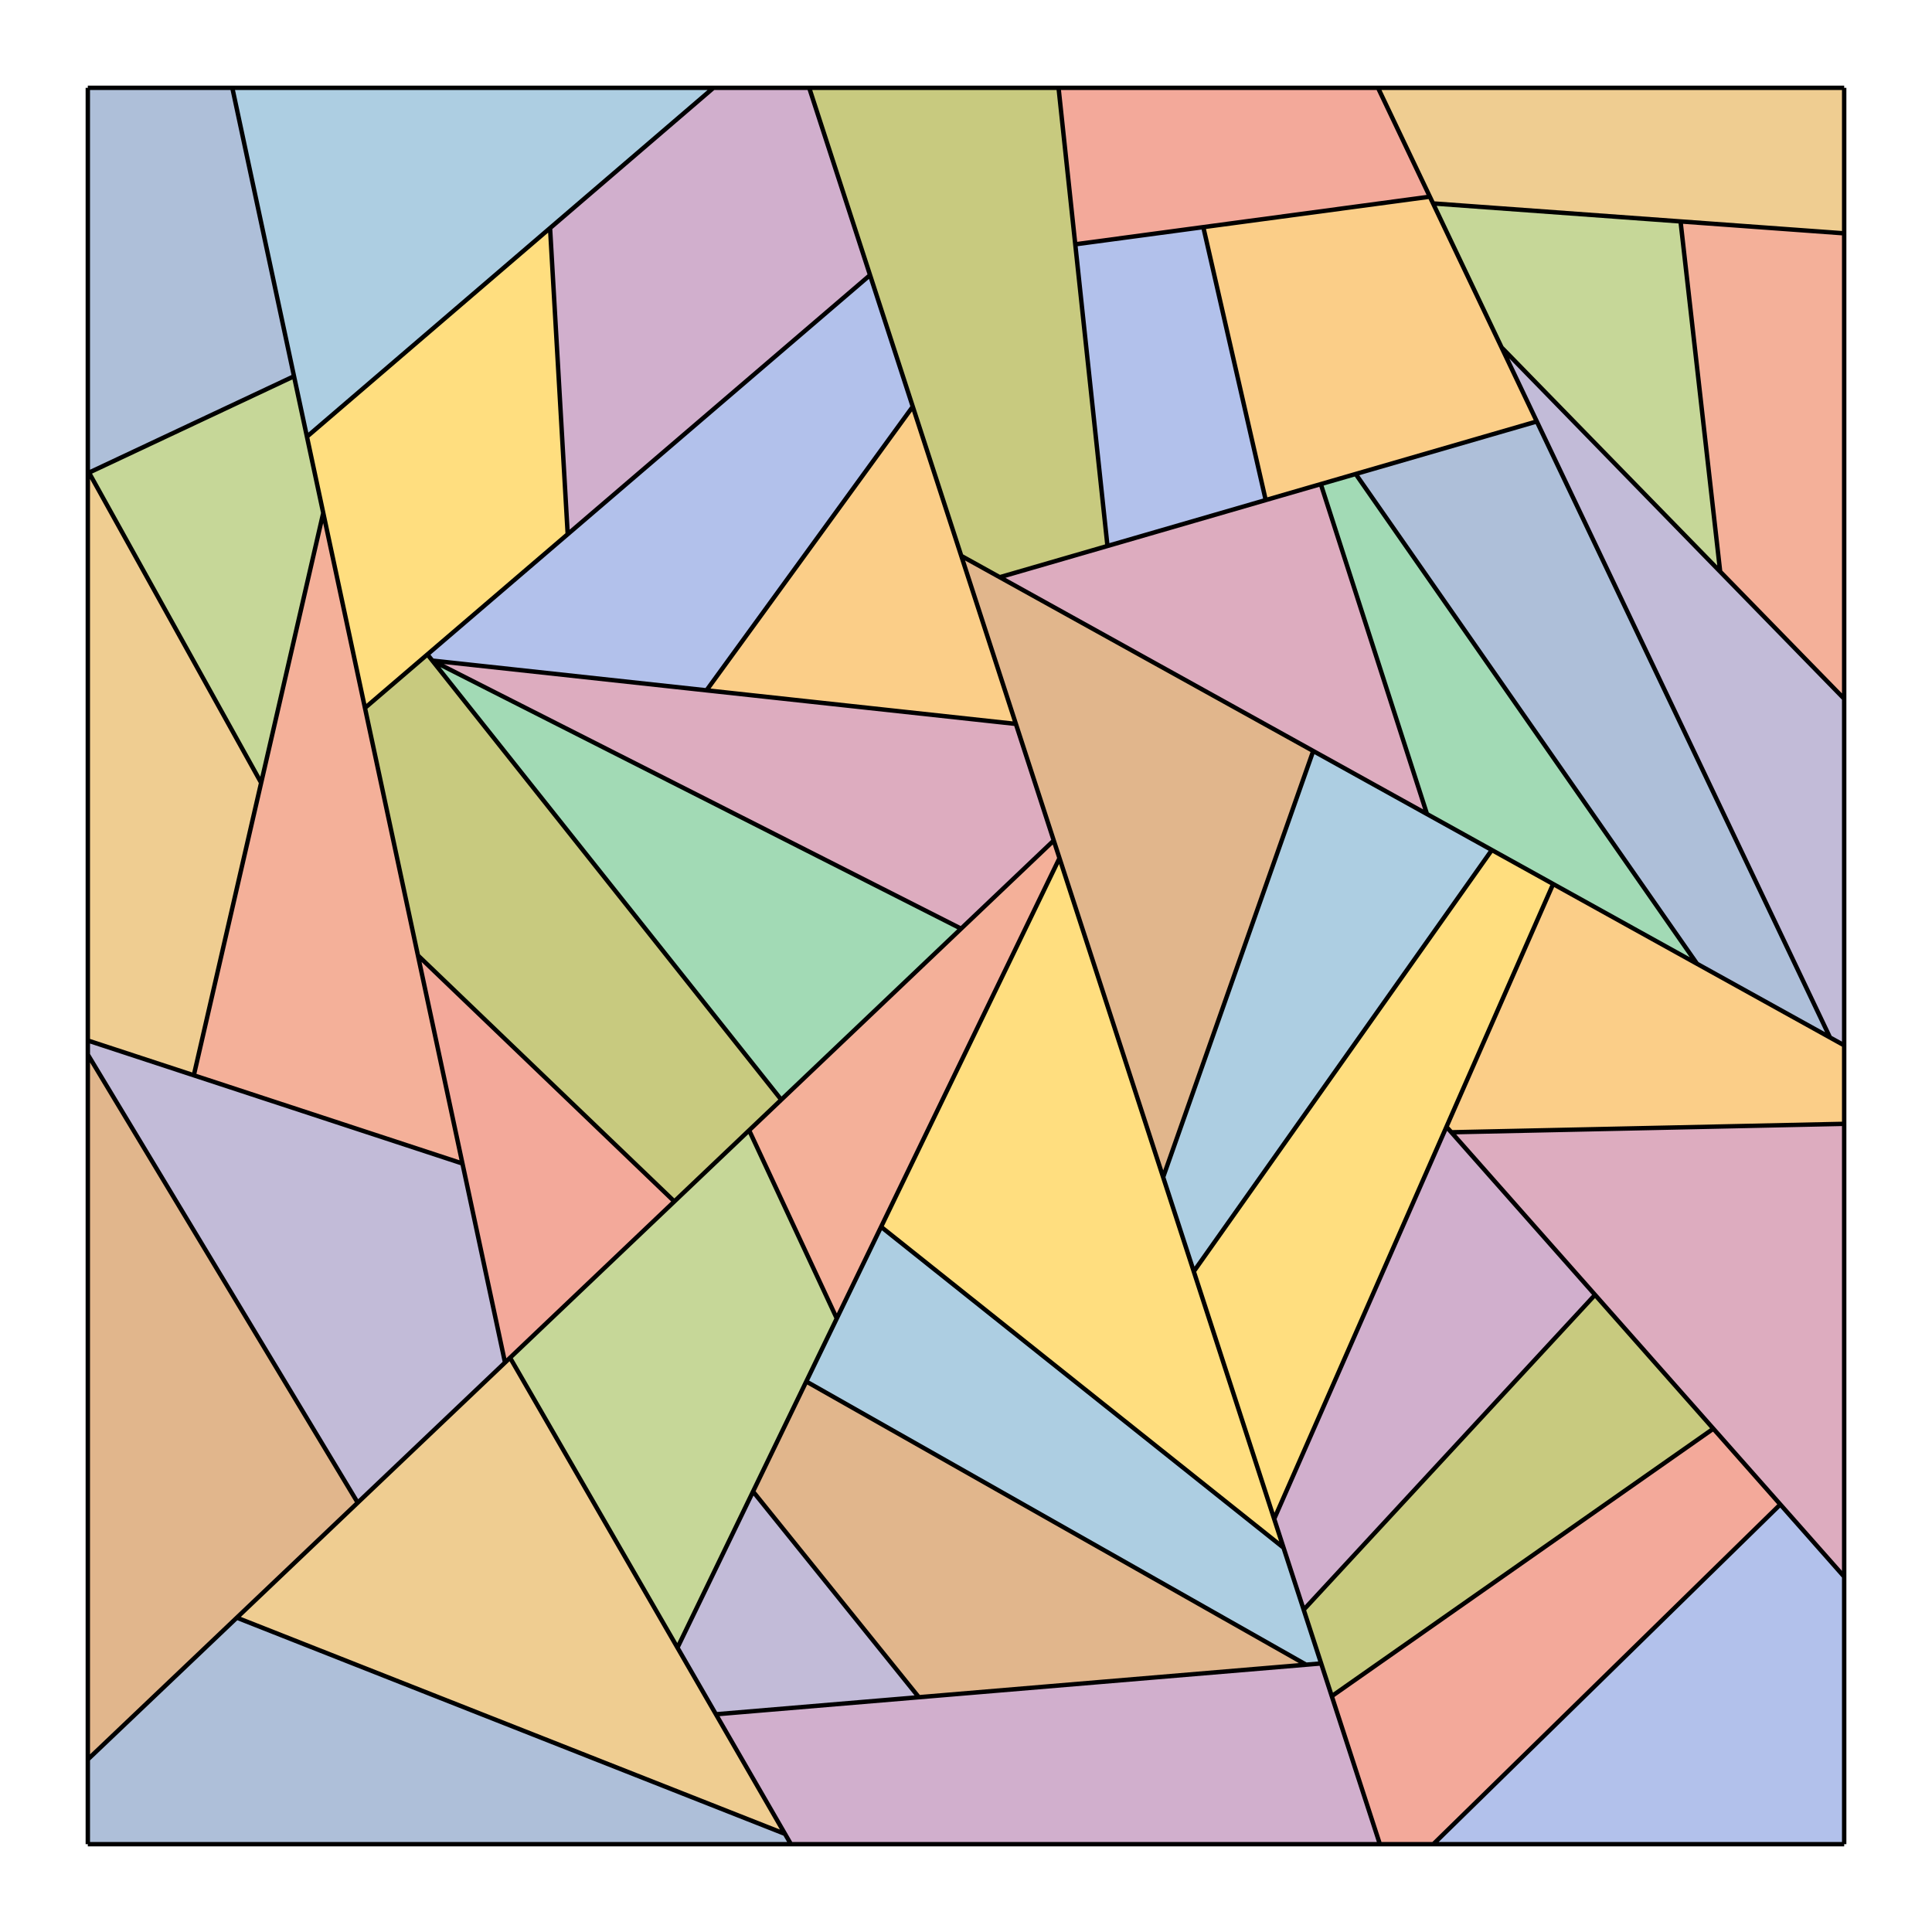
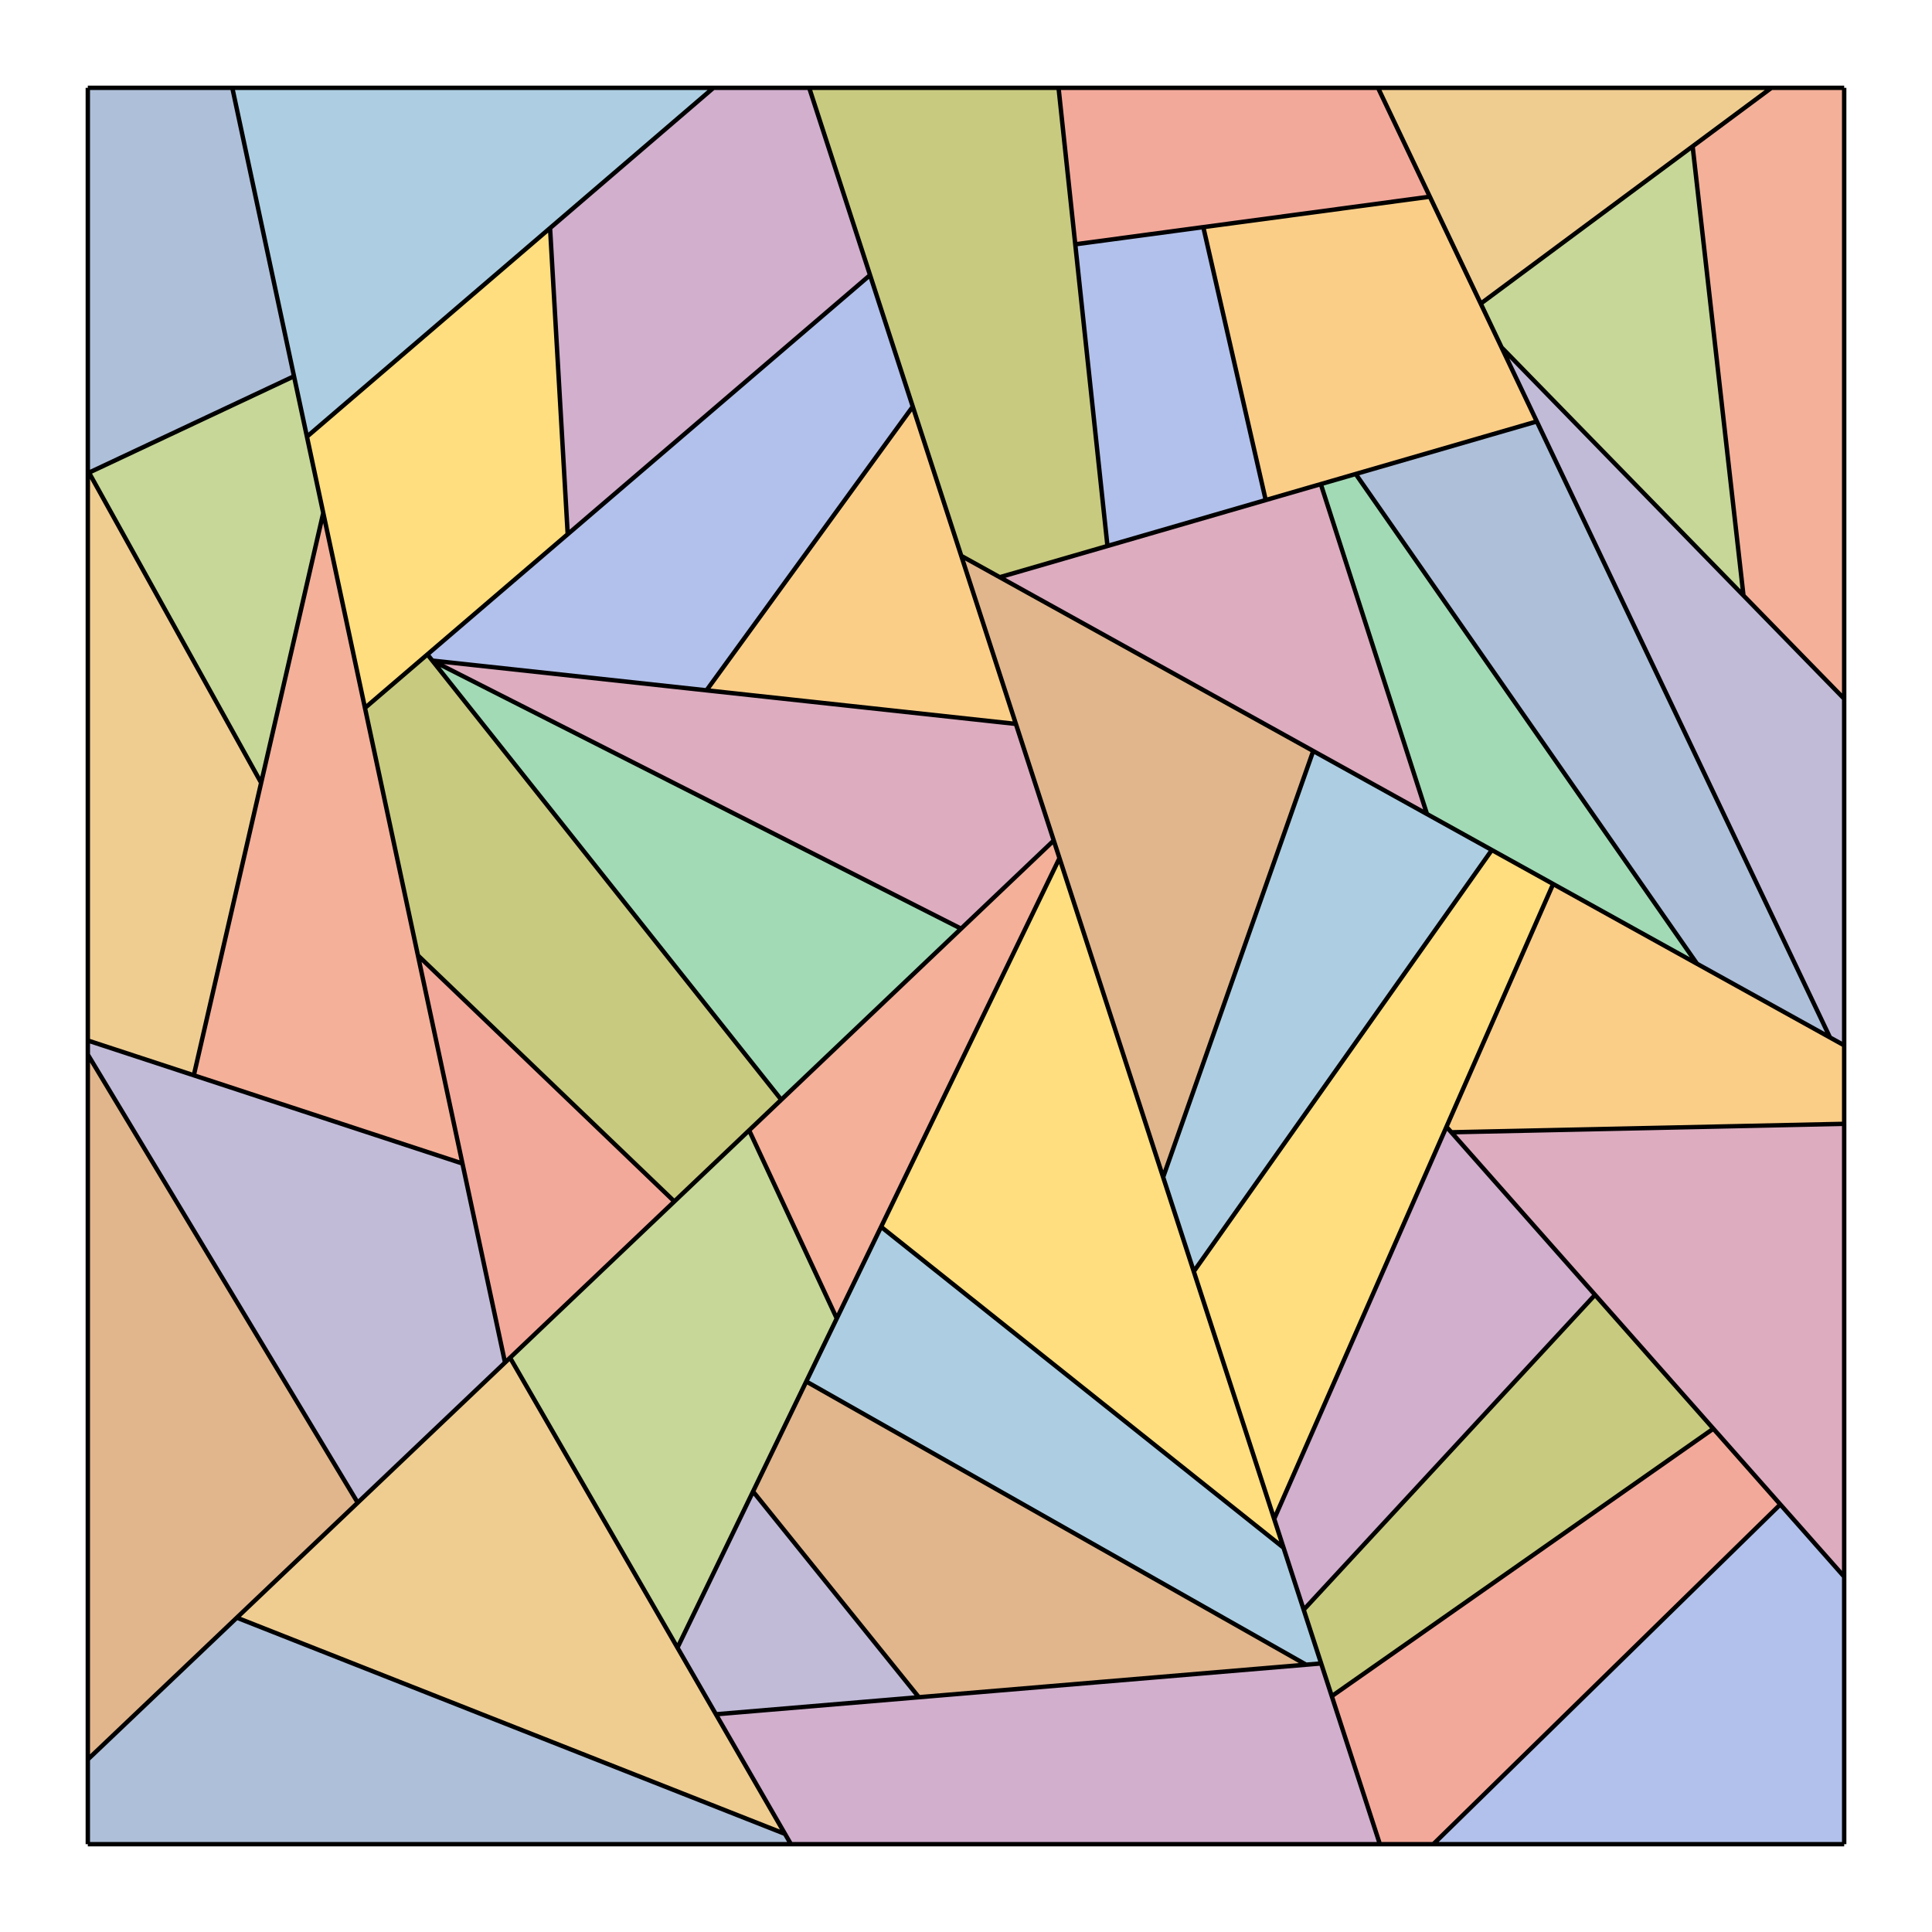
<svg xmlns="http://www.w3.org/2000/svg" width="220pt" height="220pt" viewBox="0 0 220 220" version="1.1">
-   <g id="1_square">
+   <g id="surface147">
    <path style=" stroke:none;fill-rule:nonzero;fill:rgb(36.842%,50.678%,70.98%);fill-opacity:0.5;" d="M 10 10 L 26.453 10 L 33.48 42.844 L 10 53.883 Z M 10 10 " />
    <path style=" stroke:none;fill-rule:nonzero;fill:rgb(88.072%,61.104%,14.205%);fill-opacity:0.5;" d="M 10 53.883 L 10.133 53.82 L 29.738 89.137 L 22.07 122.445 L 10 118.484 Z M 10 53.883 " />
    <path style=" stroke:none;fill-rule:nonzero;fill:rgb(56.018%,69.157%,19.488%);fill-opacity:0.5;" d="M 10.133 53.82 L 33.48 42.844 L 36.809 58.414 L 29.738 89.137 Z M 10.133 53.82 " />
    <path style=" stroke:none;fill-rule:nonzero;fill:rgb(92.253%,38.563%,20.918%);fill-opacity:0.5;" d="M 22.07 122.445 L 36.809 58.414 L 52.66 132.492 Z M 22.07 122.445 " />
    <path style=" stroke:none;fill-rule:nonzero;fill:rgb(52.849%,47.062%,70.135%);fill-opacity:0.5;" d="M 10 118.484 L 52.66 132.492 L 57.508 155.156 L 40.734 171.113 L 10 120.086 Z M 10 118.484 " />
    <path style=" stroke:none;fill-rule:nonzero;fill:rgb(77.208%,43.155%,10.239%);fill-opacity:0.5;" d="M 10 120.086 L 40.734 171.113 L 10 200.352 Z M 10 120.086 " />
    <path style=" stroke:none;fill-rule:nonzero;fill:rgb(36.39%,61.85%,78.235%);fill-opacity:0.5;" d="M 26.453 10 L 81.246 10 L 34.953 49.727 Z M 26.453 10 " />
    <path style=" stroke:none;fill-rule:nonzero;fill:rgb(100%,75%,0%);fill-opacity:0.5;" d="M 34.953 49.727 L 62.637 25.973 L 64.645 60.832 L 41.559 80.613 Z M 34.953 49.727 " />
    <path style=" stroke:none;fill-rule:nonzero;fill:rgb(64.762%,37.816%,61.404%);fill-opacity:0.5;" d="M 62.637 25.973 L 81.246 10 L 92.145 10 L 99.074 31.324 L 64.645 60.832 Z M 62.637 25.973 " />
    <path style=" stroke:none;fill-rule:nonzero;fill:rgb(57.159%,58.648%,0%);fill-opacity:0.5;" d="M 41.559 80.613 L 48.672 74.52 L 88.965 125.23 L 76.789 136.812 L 47.59 108.797 Z M 41.559 80.613 " />
    <path style=" stroke:none;fill-rule:nonzero;fill:rgb(91.5%,33.25%,21.25%);fill-opacity:0.5;" d="M 47.59 108.797 L 76.789 136.812 L 57.508 155.156 Z M 47.59 108.797 " />
    <path style=" stroke:none;fill-rule:nonzero;fill:rgb(40.082%,52.201%,85%);fill-opacity:0.5;" d="M 48.672 74.52 L 99.074 31.324 L 103.938 46.301 L 80.453 78.609 L 49.23 75.223 Z M 48.672 74.52 " />
    <path style=" stroke:none;fill-rule:nonzero;fill:rgb(97.283%,62.164%,7.336%);fill-opacity:0.5;" d="M 80.453 78.609 L 103.938 46.301 L 115.68 82.434 Z M 80.453 78.609 " />
    <path style=" stroke:none;fill-rule:nonzero;fill:rgb(73.678%,35.8%,50.303%);fill-opacity:0.5;" d="M 49.23 75.223 L 115.68 82.434 L 119.992 95.711 L 109.441 105.75 L 49.238 75.234 Z M 49.23 75.223 " />
    <path style=" stroke:none;fill-rule:nonzero;fill:rgb(28.026%,71.5%,42.921%);fill-opacity:0.5;" d="M 49.238 75.234 L 109.441 105.75 L 88.965 125.23 Z M 49.238 75.234 " />
    <path style=" stroke:none;fill-rule:nonzero;fill:rgb(36.842%,50.678%,70.98%);fill-opacity:0.5;" d="M 10 200.352 L 26.969 184.207 L 89.387 208.828 L 90.066 210 L 10 210 Z M 10 200.352 " />
    <path style=" stroke:none;fill-rule:nonzero;fill:rgb(88.072%,61.104%,14.205%);fill-opacity:0.5;" d="M 26.969 184.207 L 58.082 154.609 L 89.387 208.828 Z M 26.969 184.207 " />
    <path style=" stroke:none;fill-rule:nonzero;fill:rgb(56.018%,69.157%,19.488%);fill-opacity:0.5;" d="M 58.082 154.609 L 85.305 128.711 L 95.285 150.133 L 77.145 187.621 Z M 58.082 154.609 " />
    <path style=" stroke:none;fill-rule:nonzero;fill:rgb(92.253%,38.563%,20.918%);fill-opacity:0.5;" d="M 85.305 128.711 L 119.992 95.711 L 120.645 97.719 L 95.285 150.133 Z M 85.305 128.711 " />
    <path style=" stroke:none;fill-rule:nonzero;fill:rgb(52.849%,47.062%,70.135%);fill-opacity:0.5;" d="M 77.145 187.621 L 85.75 169.84 L 104.629 193.266 L 81.523 195.207 Z M 77.145 187.621 " />
    <path style=" stroke:none;fill-rule:nonzero;fill:rgb(77.208%,43.155%,10.239%);fill-opacity:0.5;" d="M 85.75 169.84 L 91.812 157.312 L 148.73 189.562 L 104.629 193.266 Z M 85.75 169.84 " />
    <path style=" stroke:none;fill-rule:nonzero;fill:rgb(36.39%,61.85%,78.235%);fill-opacity:0.5;" d="M 91.812 157.312 L 100.332 139.703 L 146.156 176.238 L 150.441 189.418 L 148.73 189.562 Z M 91.812 157.312 " />
    <path style=" stroke:none;fill-rule:nonzero;fill:rgb(100%,75%,0%);fill-opacity:0.5;" d="M 100.332 139.703 L 120.645 97.719 L 146.156 176.238 Z M 100.332 139.703 " />
    <path style=" stroke:none;fill-rule:nonzero;fill:rgb(64.762%,37.816%,61.404%);fill-opacity:0.5;" d="M 81.523 195.207 L 150.441 189.418 L 157.129 210 L 90.066 210 Z M 81.523 195.207 " />
    <path style=" stroke:none;fill-rule:nonzero;fill:rgb(57.159%,58.648%,0%);fill-opacity:0.5;" d="M 92.145 10 L 120.539 10 L 126.109 62.172 L 113.844 65.727 L 109.461 63.297 Z M 92.145 10 " />
    <path style=" stroke:none;fill-rule:nonzero;fill:rgb(91.5%,33.25%,21.25%);fill-opacity:0.5;" d="M 120.539 10 L 156.918 10 L 162.82 22.398 L 122.441 27.82 Z M 120.539 10 " />
    <path style=" stroke:none;fill-rule:nonzero;fill:rgb(40.082%,52.201%,85%);fill-opacity:0.5;" d="M 122.441 27.82 L 137.023 25.863 L 144.129 56.945 L 126.109 62.172 Z M 122.441 27.82 " />
    <path style=" stroke:none;fill-rule:nonzero;fill:rgb(97.283%,62.164%,7.336%);fill-opacity:0.5;" d="M 137.023 25.863 L 162.82 22.398 L 175 47.992 L 144.129 56.945 Z M 137.023 25.863 " />
    <path style=" stroke:none;fill-rule:nonzero;fill:rgb(73.678%,35.8%,50.303%);fill-opacity:0.5;" d="M 113.844 65.727 L 150.402 55.125 L 162.492 92.695 Z M 113.844 65.727 " />
    <path style=" stroke:none;fill-rule:nonzero;fill:rgb(28.026%,71.5%,42.921%);fill-opacity:0.5;" d="M 150.402 55.125 L 154.375 53.973 L 193.242 109.746 L 162.492 92.695 Z M 150.402 55.125 " />
    <path style=" stroke:none;fill-rule:nonzero;fill:rgb(36.842%,50.678%,70.98%);fill-opacity:0.5;" d="M 154.375 53.973 L 175 47.992 L 208.383 118.137 L 193.242 109.746 Z M 154.375 53.973 " />
-     <path style=" stroke:none;fill-rule:nonzero;fill:rgb(88.072%,61.104%,14.205%);fill-opacity:0.5;" d="M 156.918 10 L 210 10 L 210 26.57 L 163.184 23.164 Z M 156.918 10 " />
-     <path style=" stroke:none;fill-rule:nonzero;fill:rgb(56.018%,69.157%,19.488%);fill-opacity:0.5;" d="M 163.184 23.164 L 191.367 25.215 L 195.879 65.094 L 170.984 39.559 Z M 163.184 23.164 " />
-     <path style=" stroke:none;fill-rule:nonzero;fill:rgb(92.253%,38.563%,20.918%);fill-opacity:0.5;" d="M 191.367 25.215 L 210 26.57 L 210 79.574 L 195.879 65.094 Z M 191.367 25.215 " />
+     <path style=" stroke:none;fill-rule:nonzero;fill:rgb(88.072%,61.104%,14.205%);fill-opacity:0.5;" d="M 156.918 10 L 201.719 10 L 168.613 34.574 Z M 156.918 10 " />
+     <path style=" stroke:none;fill-rule:nonzero;fill:rgb(56.018%,69.157%,19.488%);fill-opacity:0.5;" d="M 168.613 34.574 L 192.742 16.664 L 198.531 67.812 L 170.984 39.559 Z M 168.613 34.574 " />
+     <path style=" stroke:none;fill-rule:nonzero;fill:rgb(92.253%,38.563%,20.918%);fill-opacity:0.5;" d="M 192.742 16.664 L 201.719 10 L 210 10 L 210 79.574 L 198.531 67.812 Z M 192.742 16.664 " />
    <path style=" stroke:none;fill-rule:nonzero;fill:rgb(52.849%,47.062%,70.135%);fill-opacity:0.5;" d="M 170.984 39.559 L 210 79.574 L 210 119.035 L 208.383 118.137 Z M 170.984 39.559 " />
    <path style=" stroke:none;fill-rule:nonzero;fill:rgb(77.208%,43.155%,10.239%);fill-opacity:0.5;" d="M 109.461 63.297 L 149.539 85.516 L 132.449 134.047 Z M 109.461 63.297 " />
    <path style=" stroke:none;fill-rule:nonzero;fill:rgb(36.39%,61.85%,78.235%);fill-opacity:0.5;" d="M 132.449 134.047 L 149.539 85.516 L 169.879 96.793 L 135.938 144.781 Z M 132.449 134.047 " />
    <path style=" stroke:none;fill-rule:nonzero;fill:rgb(100%,75%,0%);fill-opacity:0.5;" d="M 135.938 144.781 L 169.879 96.793 L 176.859 100.664 L 145.094 172.957 Z M 135.938 144.781 " />
    <path style=" stroke:none;fill-rule:nonzero;fill:rgb(64.762%,37.816%,61.404%);fill-opacity:0.5;" d="M 145.094 172.957 L 164.711 128.309 L 181.629 147.445 L 148.453 183.305 Z M 145.094 172.957 " />
    <path style=" stroke:none;fill-rule:nonzero;fill:rgb(57.159%,58.648%,0%);fill-opacity:0.5;" d="M 148.453 183.305 L 181.629 147.445 L 195.102 162.688 L 151.652 193.148 Z M 148.453 183.305 " />
    <path style=" stroke:none;fill-rule:nonzero;fill:rgb(91.5%,33.25%,21.25%);fill-opacity:0.5;" d="M 151.652 193.148 L 195.102 162.688 L 202.727 171.312 L 163.211 210 L 157.129 210 Z M 151.652 193.148 " />
    <path style=" stroke:none;fill-rule:nonzero;fill:rgb(40.082%,52.201%,85%);fill-opacity:0.5;" d="M 163.211 210 L 202.727 171.312 L 210 179.543 L 210 210 Z M 163.211 210 " />
    <path style=" stroke:none;fill-rule:nonzero;fill:rgb(97.283%,62.164%,7.336%);fill-opacity:0.5;" d="M 164.711 128.309 L 176.859 100.664 L 210 119.035 L 210 127.973 L 165.27 128.934 Z M 164.711 128.309 " />
    <path style=" stroke:none;fill-rule:nonzero;fill:rgb(73.678%,35.8%,50.303%);fill-opacity:0.5;" d="M 165.27 128.934 L 210 127.973 L 210 179.543 Z M 165.27 128.934 " />
-     <path style="fill:none;stroke-width:0.5;stroke-linecap:butt;stroke-linejoin:miter;stroke:rgb(0%,0%,0%);stroke-opacity:1;stroke-miterlimit:10;" d="M 0 0 L 16.453 0 M 0 43.883 L 0 0 M 0 43.883 L 0.133 43.82 M 0 108.484 L 0 43.883 M 0 108.484 L 42.66 122.492 M 0 110.086 L 0 108.484 M 0 110.086 L 30.734 161.113 M 0 190.352 L 0 110.086 M 0 190.352 L 16.969 174.207 M 0 200 L 0 190.352 M 0.133 43.82 L 19.738 79.137 M 0.133 43.82 L 23.48 32.844 M 12.07 112.445 L 0 108.484 M 12.07 112.445 L 26.809 48.414 M 16.453 0 L 23.48 32.844 M 16.453 0 L 71.246 0 M 16.969 174.207 L 48.082 144.609 M 16.969 174.207 L 79.387 198.828 M 19.738 79.137 L 0.133 43.82 M 19.738 79.137 L 12.07 112.445 M 23.48 32.844 L 0 43.883 M 23.48 32.844 L 26.809 48.414 M 24.953 39.727 L 16.453 0 M 24.953 39.727 L 52.637 15.973 M 26.809 48.414 L 19.738 79.137 M 26.809 48.414 L 42.66 122.492 M 30.734 161.113 L 0 110.086 M 30.734 161.113 L 0 190.352 M 31.559 70.613 L 24.953 39.727 M 31.559 70.613 L 38.672 64.52 M 37.59 98.797 L 31.559 70.613 M 37.59 98.797 L 66.789 126.812 M 38.672 64.52 L 78.965 115.23 M 38.672 64.52 L 89.074 21.324 M 39.23 65.223 L 38.672 64.52 M 39.23 65.223 L 105.68 72.434 M 39.238 65.234 L 39.23 65.223 M 39.238 65.234 L 99.441 95.75 M 42.66 122.492 L 12.07 112.445 M 42.66 122.492 L 47.508 145.156 M 47.508 145.156 L 30.734 161.113 M 47.508 145.156 L 37.59 98.797 M 48.082 144.609 L 75.305 118.711 M 48.082 144.609 L 79.387 198.828 M 52.637 15.973 L 54.645 50.832 M 52.637 15.973 L 71.246 0 M 54.645 50.832 L 31.559 70.613 M 54.645 50.832 L 52.637 15.973 M 66.789 126.812 L 37.59 98.797 M 66.789 126.812 L 47.508 145.156 M 67.145 177.621 L 48.082 144.609 M 67.145 177.621 L 75.75 159.84 M 70.453 68.609 L 39.23 65.223 M 70.453 68.609 L 93.938 36.301 M 71.246 0 L 24.953 39.727 M 71.246 0 L 82.145 0 M 71.523 185.207 L 67.145 177.621 M 71.523 185.207 L 140.441 179.418 M 75.305 118.711 L 85.285 140.133 M 75.305 118.711 L 109.992 85.711 M 75.75 159.84 L 81.812 147.312 M 75.75 159.84 L 94.629 183.266 M 78.965 115.23 L 39.238 65.234 M 78.965 115.23 L 66.789 126.812 M 79.387 198.828 L 16.969 174.207 M 79.387 198.828 L 80.066 200 M 80.066 200 L 0 200 M 80.066 200 L 71.523 185.207 M 81.812 147.312 L 90.332 129.703 M 81.812 147.312 L 138.73 179.562 M 82.145 0 L 89.074 21.324 M 82.145 0 L 110.539 0 M 85.285 140.133 L 67.145 177.621 M 85.285 140.133 L 75.305 118.711 M 89.074 21.324 L 54.645 50.832 M 89.074 21.324 L 93.938 36.301 M 90.332 129.703 L 110.645 87.719 M 90.332 129.703 L 136.156 166.238 M 93.938 36.301 L 70.453 68.609 M 93.938 36.301 L 105.68 72.434 M 94.629 183.266 L 71.523 185.207 M 94.629 183.266 L 75.75 159.84 M 99.441 95.75 L 39.238 65.234 M 99.441 95.75 L 78.965 115.23 M 99.461 53.297 L 82.145 0 M 99.461 53.297 L 139.539 75.516 M 103.844 55.727 L 99.461 53.297 M 103.844 55.727 L 140.402 45.125 M 105.68 72.434 L 70.453 68.609 M 105.68 72.434 L 109.992 85.711 M 109.992 85.711 L 99.441 95.75 M 109.992 85.711 L 110.645 87.719 M 110.539 0 L 116.109 52.172 M 110.539 0 L 146.918 0 M 110.645 87.719 L 85.285 140.133 M 110.645 87.719 L 136.156 166.238 M 112.441 17.82 L 110.539 0 M 112.441 17.82 L 127.023 15.863 M 116.109 52.172 L 103.844 55.727 M 116.109 52.172 L 112.441 17.82 M 122.449 124.047 L 99.461 53.297 M 122.449 124.047 L 139.539 75.516 M 125.938 134.781 L 122.449 124.047 M 125.938 134.781 L 159.879 86.793 M 127.023 15.863 L 134.129 46.945 M 127.023 15.863 L 152.82 12.398 M 134.129 46.945 L 116.109 52.172 M 134.129 46.945 L 127.023 15.863 M 135.094 162.957 L 125.938 134.781 M 135.094 162.957 L 154.711 118.309 M 136.156 166.238 L 90.332 129.703 M 136.156 166.238 L 140.441 179.418 M 138.453 173.305 L 135.094 162.957 M 138.453 173.305 L 171.629 137.445 M 138.73 179.562 L 81.812 147.312 M 138.73 179.562 L 94.629 183.266 M 139.539 75.516 L 122.449 124.047 M 139.539 75.516 L 159.879 86.793 M 140.402 45.125 L 144.375 43.973 M 140.402 45.125 L 152.492 82.695 M 140.441 179.418 L 138.73 179.562 M 140.441 179.418 L 147.129 200 M 141.652 183.148 L 138.453 173.305 M 141.652 183.148 L 185.102 152.688 M 144.375 43.973 L 165 37.992 M 144.375 43.973 L 183.242 99.746 M 146.918 0 L 152.82 12.398 M 146.918 0 L 200 0 M 147.129 200 L 80.066 200 M 147.129 200 L 141.652 183.148 M 152.492 82.695 L 103.844 55.727 M 152.492 82.695 L 140.402 45.125 M 152.82 12.398 L 112.441 17.82 M 152.82 12.398 L 165 37.992 M 153.184 13.164 L 146.918 0 M 153.184 13.164 L 181.367 15.215 M 153.211 200 L 147.129 200 M 153.211 200 L 192.727 161.312 M 154.711 118.309 L 166.859 90.664 M 154.711 118.309 L 171.629 137.445 M 155.27 118.934 L 154.711 118.309 M 155.27 118.934 L 200 117.973 M 159.879 86.793 L 125.938 134.781 M 159.879 86.793 L 166.859 90.664 M 160.984 29.559 L 153.184 13.164 M 160.984 29.559 L 200 69.574 M 165 37.992 L 134.129 46.945 M 165 37.992 L 198.383 108.137 M 166.859 90.664 L 135.094 162.957 M 166.859 90.664 L 200 109.035 M 171.629 137.445 L 138.453 173.305 M 171.629 137.445 L 185.102 152.688 M 181.367 15.215 L 185.879 55.094 M 181.367 15.215 L 200 16.57 M 183.242 99.746 L 144.375 43.973 M 183.242 99.746 L 152.492 82.695 M 185.102 152.688 L 141.652 183.148 M 185.102 152.688 L 192.727 161.312 M 185.879 55.094 L 160.984 29.559 M 185.879 55.094 L 181.367 15.215 M 192.727 161.312 L 153.211 200 M 192.727 161.312 L 200 169.543 M 198.383 108.137 L 160.984 29.559 M 198.383 108.137 L 183.242 99.746 M 200 0 L 200 16.57 M 200 16.57 L 153.184 13.164 M 200 16.57 L 200 69.574 M 200 69.574 L 185.879 55.094 M 200 69.574 L 200 109.035 M 200 109.035 L 198.383 108.137 M 200 109.035 L 200 117.973 M 200 169.543 L 155.27 118.934 M 200 169.543 L 200 200 M 200 200 L 153.211 200 M 200 117.973 L 155.27 118.934 M 200 117.973 L 200 169.543 " transform="matrix(1,0,0,1,10,10)" />
+     <path style="fill:none;stroke-width:0.5;stroke-linecap:butt;stroke-linejoin:miter;stroke:rgb(0%,0%,0%);stroke-opacity:1;stroke-miterlimit:10;" d="M 0 0 L 16.453 0 M 0 43.883 L 0 0 M 0 43.883 L 0.133 43.82 M 0 108.484 L 0 43.883 M 0 108.484 L 42.66 122.492 M 0 110.086 L 0 108.484 M 0 110.086 L 30.734 161.113 M 0 190.352 L 0 110.086 M 0 190.352 L 16.969 174.207 M 0 200 L 0 190.352 M 0.133 43.82 L 19.738 79.137 M 0.133 43.82 L 23.48 32.844 M 12.07 112.445 L 0 108.484 M 12.07 112.445 L 26.809 48.414 M 16.453 0 L 23.48 32.844 M 16.453 0 L 71.246 0 M 16.969 174.207 L 48.082 144.609 M 16.969 174.207 L 79.387 198.828 M 19.738 79.137 L 0.133 43.82 M 19.738 79.137 L 12.07 112.445 M 23.48 32.844 L 0 43.883 M 23.48 32.844 L 26.809 48.414 M 24.953 39.727 L 16.453 0 M 24.953 39.727 L 52.637 15.973 M 26.809 48.414 L 19.738 79.137 M 26.809 48.414 L 42.66 122.492 M 30.734 161.113 L 0 110.086 M 30.734 161.113 L 0 190.352 M 31.559 70.613 L 24.953 39.727 M 31.559 70.613 L 38.672 64.52 M 37.59 98.797 L 31.559 70.613 M 37.59 98.797 L 66.789 126.812 M 38.672 64.52 L 78.965 115.23 M 38.672 64.52 L 89.074 21.324 M 39.23 65.223 L 38.672 64.52 M 39.23 65.223 L 105.68 72.434 M 39.238 65.234 L 39.23 65.223 M 39.238 65.234 L 99.441 95.75 M 42.66 122.492 L 12.07 112.445 M 42.66 122.492 L 47.508 145.156 M 47.508 145.156 L 30.734 161.113 M 47.508 145.156 L 37.59 98.797 M 48.082 144.609 L 75.305 118.711 M 48.082 144.609 L 79.387 198.828 M 52.637 15.973 L 54.645 50.832 M 52.637 15.973 L 71.246 0 M 54.645 50.832 L 31.559 70.613 M 54.645 50.832 L 52.637 15.973 M 66.789 126.812 L 37.59 98.797 M 66.789 126.812 L 47.508 145.156 M 67.145 177.621 L 48.082 144.609 M 67.145 177.621 L 75.75 159.84 M 70.453 68.609 L 39.23 65.223 M 70.453 68.609 L 93.938 36.301 M 71.246 0 L 24.953 39.727 M 71.246 0 L 82.145 0 M 71.523 185.207 L 67.145 177.621 M 71.523 185.207 L 140.441 179.418 M 75.305 118.711 L 85.285 140.133 M 75.305 118.711 L 109.992 85.711 M 75.75 159.84 L 81.812 147.312 M 75.75 159.84 L 94.629 183.266 M 78.965 115.23 L 39.238 65.234 M 78.965 115.23 L 66.789 126.812 M 79.387 198.828 L 16.969 174.207 M 79.387 198.828 L 80.066 200 M 80.066 200 L 0 200 M 80.066 200 L 71.523 185.207 M 81.812 147.312 L 90.332 129.703 M 81.812 147.312 L 138.73 179.562 M 82.145 0 L 89.074 21.324 M 82.145 0 L 110.539 0 M 85.285 140.133 L 67.145 177.621 M 85.285 140.133 L 75.305 118.711 M 89.074 21.324 L 54.645 50.832 M 89.074 21.324 L 93.938 36.301 M 90.332 129.703 L 110.645 87.719 M 90.332 129.703 L 136.156 166.238 M 93.938 36.301 L 70.453 68.609 M 93.938 36.301 L 105.68 72.434 M 94.629 183.266 L 71.523 185.207 M 94.629 183.266 L 75.75 159.84 M 99.441 95.75 L 39.238 65.234 M 99.441 95.75 L 78.965 115.23 M 99.461 53.297 L 82.145 0 M 99.461 53.297 L 139.539 75.516 M 103.844 55.727 L 99.461 53.297 M 103.844 55.727 L 140.402 45.125 M 105.68 72.434 L 70.453 68.609 M 105.68 72.434 L 109.992 85.711 M 109.992 85.711 L 99.441 95.75 M 109.992 85.711 L 110.645 87.719 M 110.539 0 L 116.109 52.172 M 110.539 0 L 146.918 0 M 110.645 87.719 L 85.285 140.133 M 110.645 87.719 L 136.156 166.238 M 112.441 17.82 L 110.539 0 M 112.441 17.82 L 127.023 15.863 M 116.109 52.172 L 103.844 55.727 M 116.109 52.172 L 112.441 17.82 M 122.449 124.047 L 99.461 53.297 M 122.449 124.047 L 139.539 75.516 M 125.938 134.781 L 122.449 124.047 M 125.938 134.781 L 159.879 86.793 M 127.023 15.863 L 134.129 46.945 M 127.023 15.863 L 152.82 12.398 M 134.129 46.945 L 116.109 52.172 M 134.129 46.945 L 127.023 15.863 M 135.094 162.957 L 125.938 134.781 M 135.094 162.957 L 154.711 118.309 M 136.156 166.238 L 90.332 129.703 M 136.156 166.238 L 140.441 179.418 M 138.453 173.305 L 135.094 162.957 M 138.453 173.305 L 171.629 137.445 M 138.73 179.562 L 81.812 147.312 M 138.73 179.562 L 94.629 183.266 M 139.539 75.516 L 122.449 124.047 M 139.539 75.516 L 159.879 86.793 M 140.402 45.125 L 144.375 43.973 M 140.402 45.125 L 152.492 82.695 M 140.441 179.418 L 138.73 179.562 M 140.441 179.418 L 147.129 200 M 141.652 183.148 L 138.453 173.305 M 141.652 183.148 L 185.102 152.688 M 144.375 43.973 L 165 37.992 M 144.375 43.973 L 183.242 99.746 M 146.918 0 L 152.82 12.398 M 146.918 0 L 191.719 0 M 147.129 200 L 80.066 200 M 147.129 200 L 141.652 183.148 M 152.492 82.695 L 103.844 55.727 M 152.492 82.695 L 140.402 45.125 M 152.82 12.398 L 112.441 17.82 M 152.82 12.398 L 165 37.992 M 153.211 200 L 147.129 200 M 153.211 200 L 192.727 161.312 M 154.711 118.309 L 166.859 90.664 M 154.711 118.309 L 171.629 137.445 M 155.27 118.934 L 154.711 118.309 M 155.27 118.934 L 200 117.973 M 158.613 24.574 L 146.918 0 M 158.613 24.574 L 182.742 6.664 M 159.879 86.793 L 125.938 134.781 M 159.879 86.793 L 166.859 90.664 M 160.984 29.559 L 158.613 24.574 M 160.984 29.559 L 200 69.574 M 165 37.992 L 134.129 46.945 M 165 37.992 L 198.383 108.137 M 166.859 90.664 L 135.094 162.957 M 166.859 90.664 L 200 109.035 M 171.629 137.445 L 138.453 173.305 M 171.629 137.445 L 185.102 152.688 M 182.742 6.664 L 188.531 57.812 M 182.742 6.664 L 191.719 0 M 183.242 99.746 L 144.375 43.973 M 183.242 99.746 L 152.492 82.695 M 185.102 152.688 L 141.652 183.148 M 185.102 152.688 L 192.727 161.312 M 188.531 57.812 L 160.984 29.559 M 188.531 57.812 L 182.742 6.664 M 191.719 0 L 158.613 24.574 M 191.719 0 L 200 0 M 192.727 161.312 L 153.211 200 M 192.727 161.312 L 200 169.543 M 198.383 108.137 L 160.984 29.559 M 198.383 108.137 L 183.242 99.746 M 200 69.574 L 188.531 57.812 M 200 69.574 L 200 109.035 M 200 0 L 200 69.574 M 200 109.035 L 198.383 108.137 M 200 109.035 L 200 117.973 M 200 169.543 L 155.27 118.934 M 200 169.543 L 200 200 M 200 200 L 153.211 200 M 200 117.973 L 155.27 118.934 M 200 117.973 L 200 169.543 " transform="matrix(1,0,0,1,10,10)" />
  </g>
</svg>
